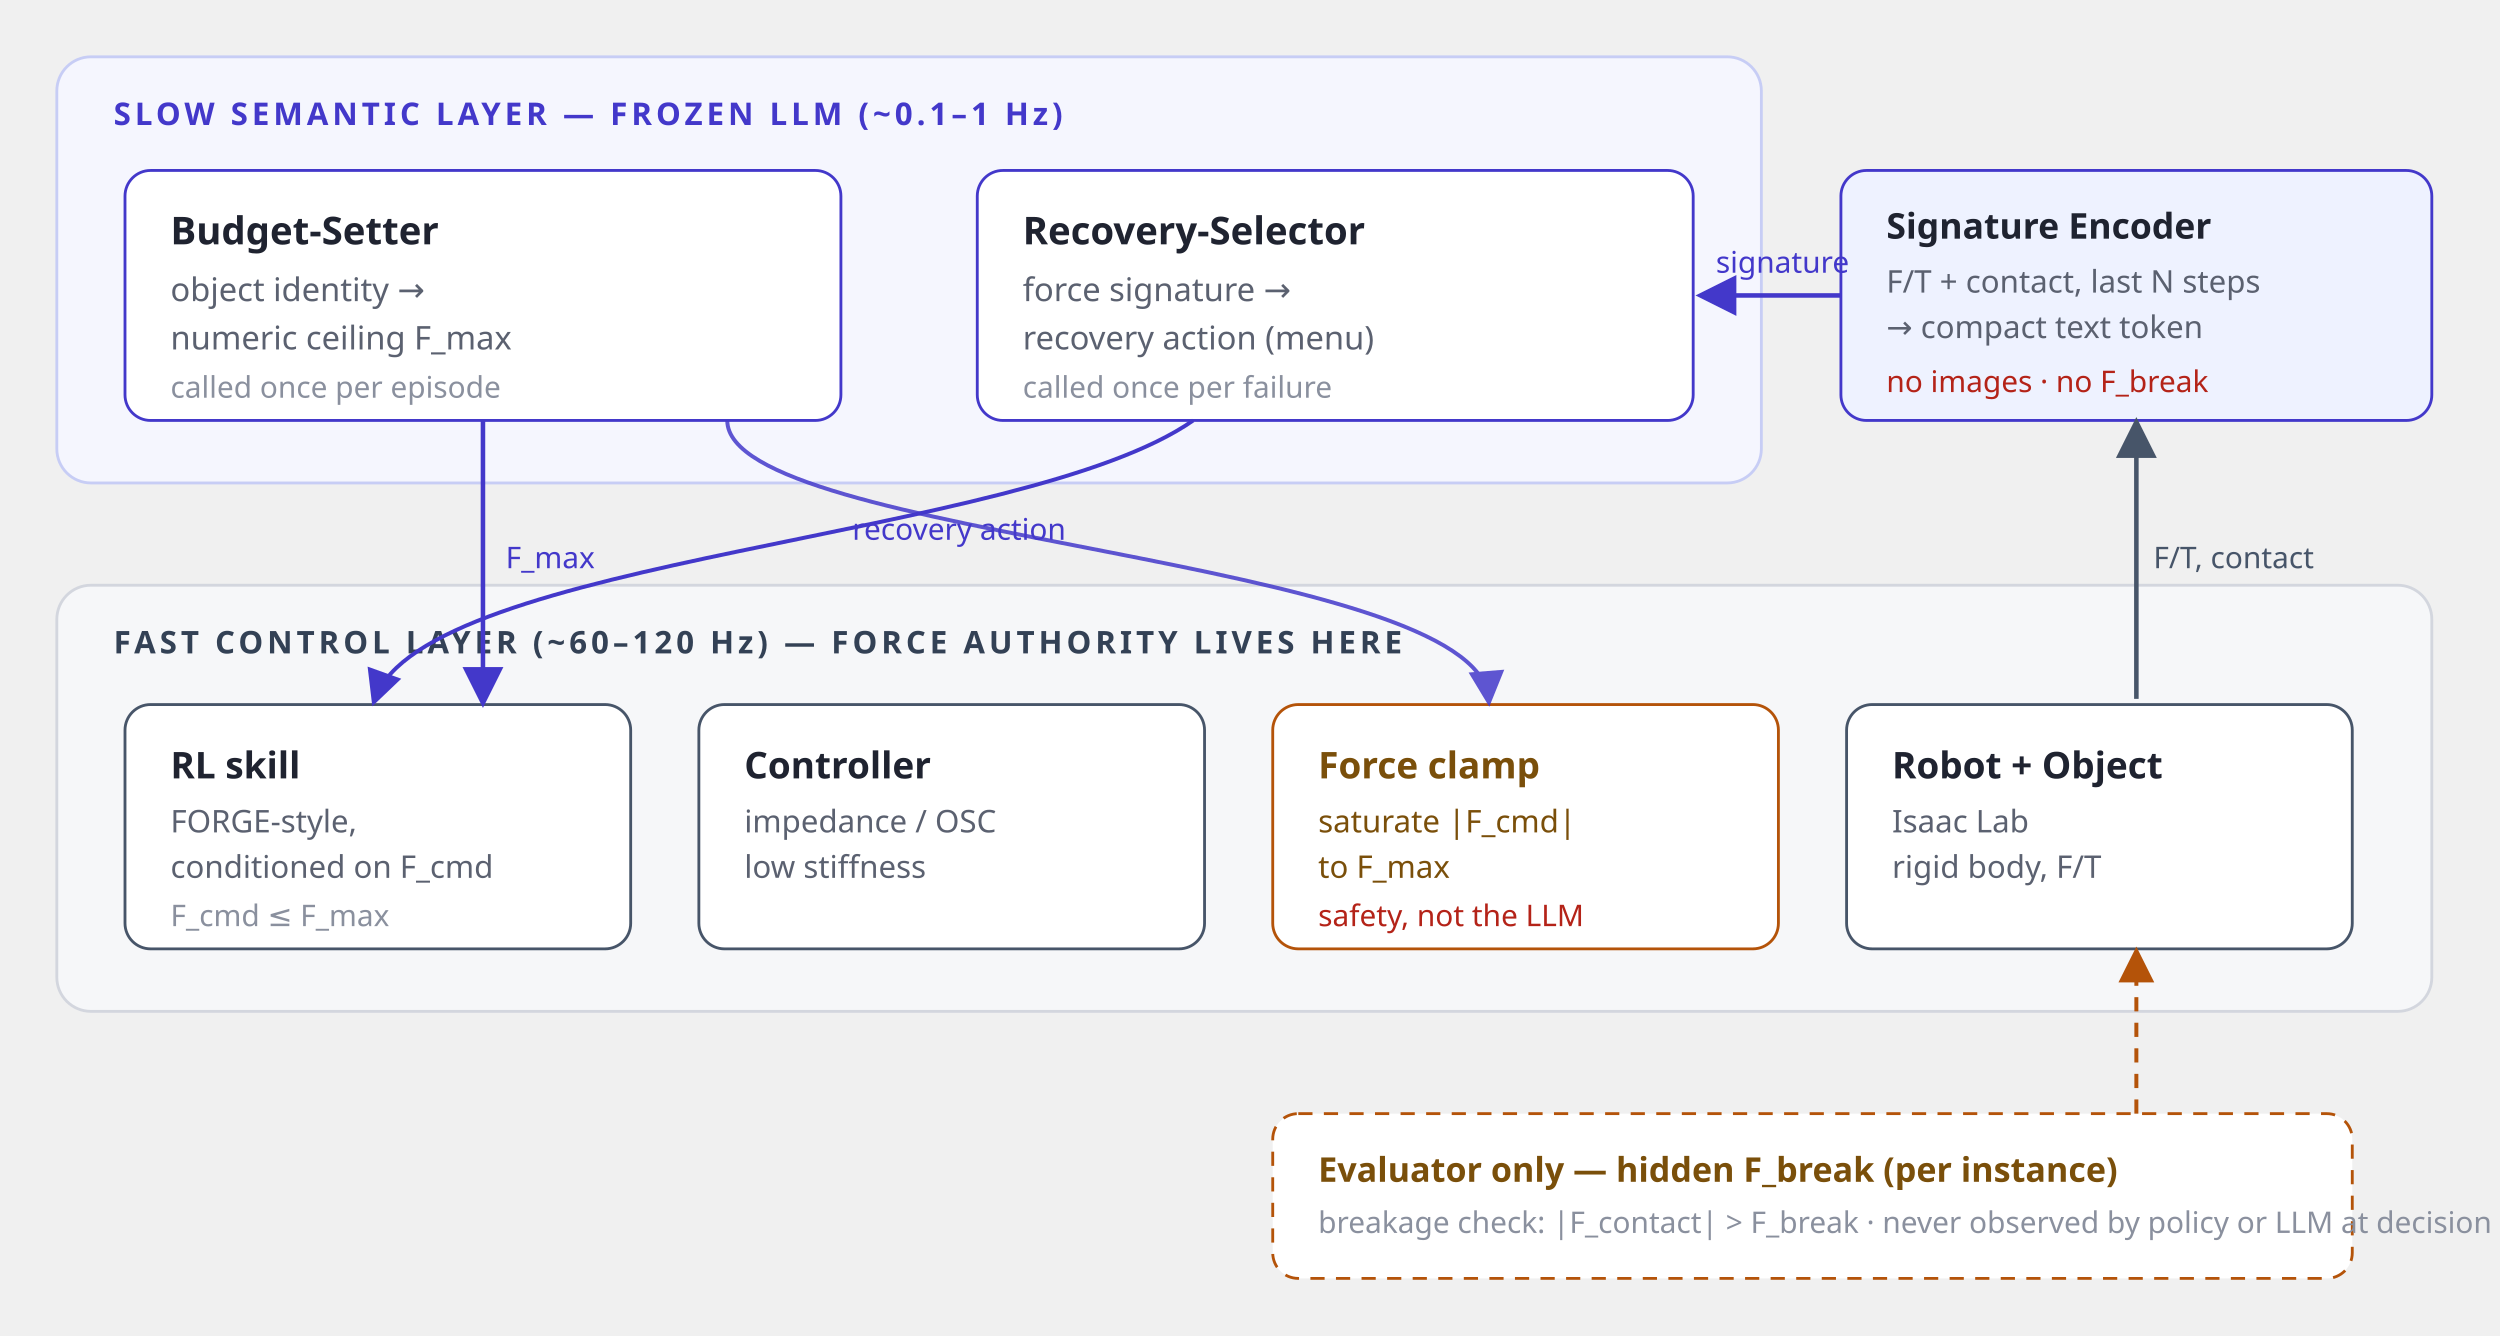
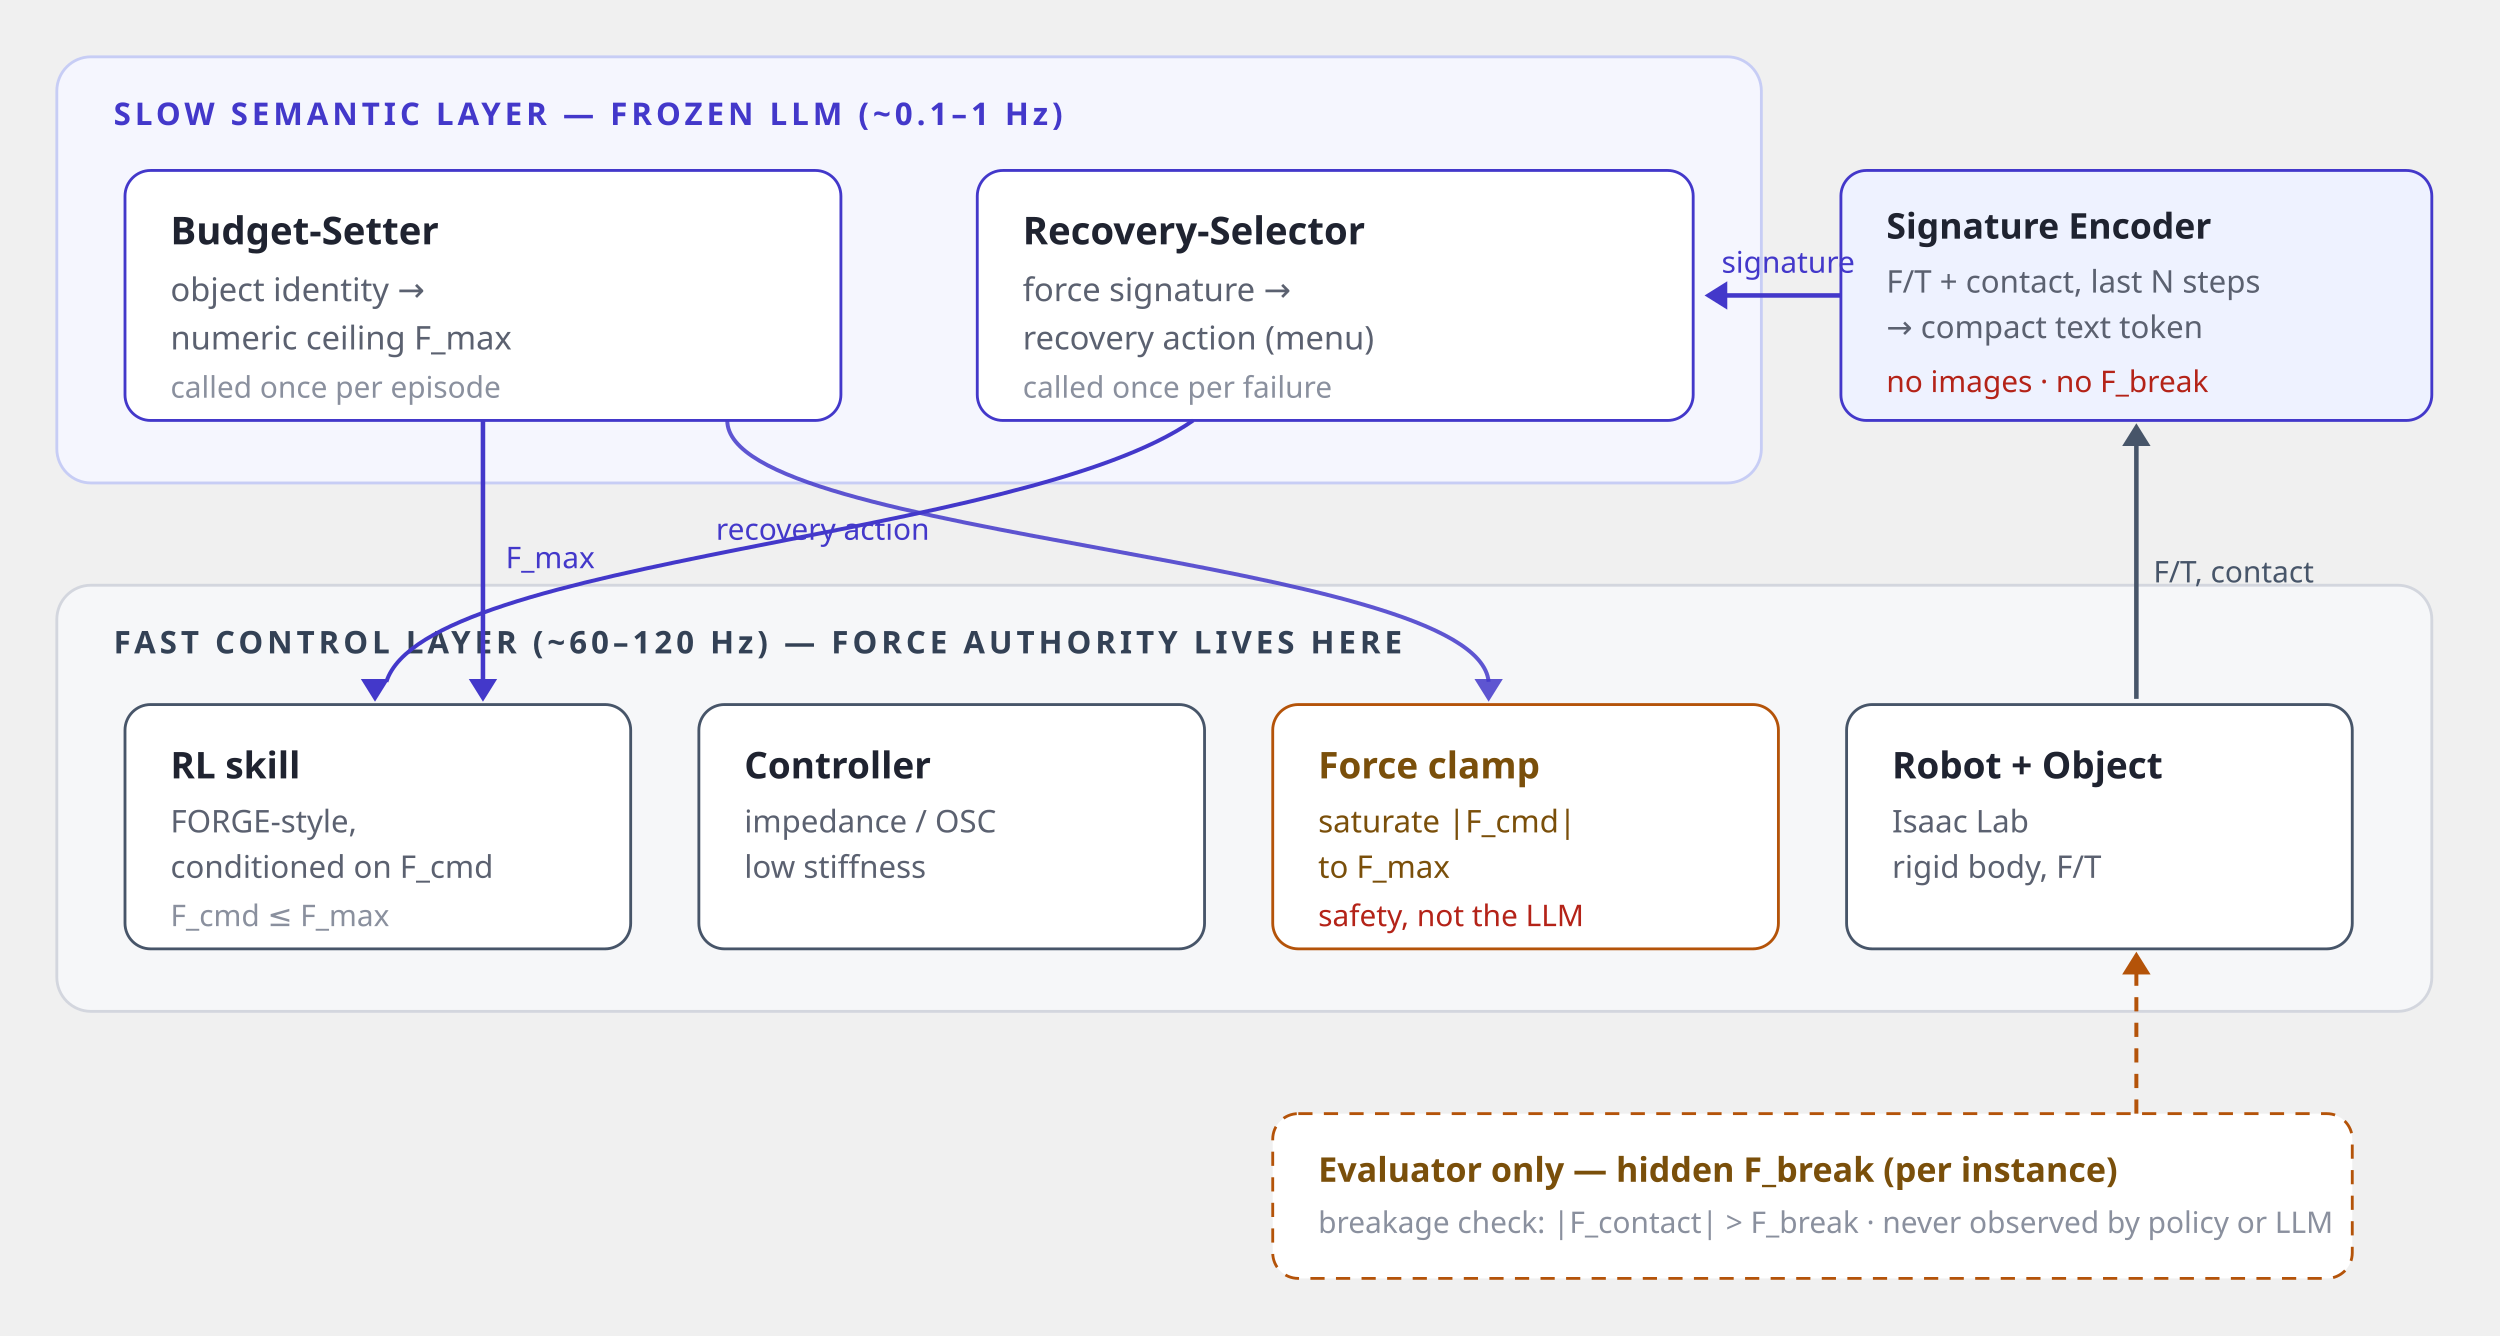
- <svg viewBox="0 0 880 470" role="img" aria-label="Two-layer architecture block diagram">
-   <defs>
-     <marker id="arrow" markerWidth="9" markerHeight="9" refX="7" refY="4.5" orient="auto">
-       <path d="M0,0 L9,4.5 L0,9 z" fill="#4338ca" />
-     </marker>
-     <marker id="arrow-s" markerWidth="9" markerHeight="9" refX="7" refY="4.5" orient="auto">
-       <path d="M0,0 L9,4.5 L0,9 z" fill="#475569" />
-     </marker>
-     <marker id="arrow-a" markerWidth="9" markerHeight="9" refX="7" refY="4.5" orient="auto">
-       <path d="M0,0 L9,4.5 L0,9 z" fill="#b45309" />
-     </marker>
-   </defs>
+ <svg xmlns="http://www.w3.org/2000/svg" viewBox="0 0 880 470" width="880" height="470" role="img" aria-label="Two-layer architecture block diagram">
  <rect x="20" y="20" width="600" height="150" rx="12" fill="#f5f6fe" stroke="#c7cdf5" />
  <text x="40" y="44" font-size="11" letter-spacing="1.4" fill="#4338ca" font-weight="700" font-family="sans-serif">SLOW SEMANTIC LAYER — FROZEN LLM (~0.1–1 Hz)</text>
  <rect x="44" y="60" width="252" height="88" rx="9" fill="#fff" stroke="#4338ca" />
  <text x="60" y="86" font-size="13.5" fill="#1f2330" font-weight="700" font-family="sans-serif">Budget-Setter</text>
  <text x="60" y="106" font-size="11.5" fill="#5b6170" font-family="sans-serif">object identity →</text>
  <text x="60" y="123" font-size="11.5" fill="#5b6170" font-family="sans-serif">numeric ceiling F_max</text>
  <text x="60" y="140" font-size="10.5" fill="#8a909e" font-family="sans-serif">called once per episode</text>
  <rect x="344" y="60" width="252" height="88" rx="9" fill="#fff" stroke="#4338ca" />
  <text x="360" y="86" font-size="13.5" fill="#1f2330" font-weight="700" font-family="sans-serif">Recovery-Selector</text>
  <text x="360" y="106" font-size="11.5" fill="#5b6170" font-family="sans-serif">force signature →</text>
  <text x="360" y="123" font-size="11.5" fill="#5b6170" font-family="sans-serif">recovery action (menu)</text>
  <text x="360" y="140" font-size="10.5" fill="#8a909e" font-family="sans-serif">called once per failure</text>
-   <rect x="648" y="60" width="208" height="88" rx="9" fill="#eef2ff" stroke="#4338ca" stroke-dasharray="0" />
+   <rect x="648" y="60" width="208" height="88" rx="9" fill="#eef2ff" stroke="#4338ca" />
  <text x="664" y="84" font-size="12.5" fill="#1f2330" font-weight="700" font-family="sans-serif">Signature Encoder</text>
  <text x="664" y="103" font-size="11" fill="#5b6170" font-family="sans-serif">F/T + contact, last N steps</text>
  <text x="664" y="119" font-size="11" fill="#5b6170" font-family="sans-serif">→ compact text token</text>
  <text x="664" y="138" font-size="10.5" fill="#b42318" font-family="sans-serif">no images · no F_break</text>
  <rect x="20" y="206" width="836" height="150" rx="12" fill="#f6f7f9" stroke="#d3d6de" />
  <text x="40" y="230" font-size="11" letter-spacing="1.4" fill="#334155" font-weight="700" font-family="sans-serif">FAST CONTROL LAYER (~60–120 Hz) — FORCE AUTHORITY LIVES HERE</text>
  <rect x="44" y="248" width="178" height="86" rx="9" fill="#fff" stroke="#475569" />
  <text x="60" y="274" font-size="13" fill="#1f2330" font-weight="700" font-family="sans-serif">RL skill</text>
  <text x="60" y="293" font-size="11" fill="#5b6170" font-family="sans-serif">FORGE-style,</text>
  <text x="60" y="309" font-size="11" fill="#5b6170" font-family="sans-serif">conditioned on F_cmd</text>
  <text x="60" y="326" font-size="10.5" fill="#8a909e" font-family="sans-serif">F_cmd ≤ F_max</text>
  <rect x="246" y="248" width="178" height="86" rx="9" fill="#fff" stroke="#475569" />
  <text x="262" y="274" font-size="13" fill="#1f2330" font-weight="700" font-family="sans-serif">Controller</text>
  <text x="262" y="293" font-size="11" fill="#5b6170" font-family="sans-serif">impedance / OSC</text>
  <text x="262" y="309" font-size="11" fill="#5b6170" font-family="sans-serif">low stiffness</text>
  <rect x="448" y="248" width="178" height="86" rx="9" fill="#fff" stroke="#b45309" />
  <text x="464" y="274" font-size="13" fill="#7a4f0a" font-weight="700" font-family="sans-serif">Force clamp</text>
  <text x="464" y="293" font-size="11" fill="#7a4f0a" font-family="sans-serif">saturate |F_cmd|</text>
  <text x="464" y="309" font-size="11" fill="#7a4f0a" font-family="sans-serif">to F_max</text>
  <text x="464" y="326" font-size="10.5" fill="#b42318" font-family="sans-serif">safety, not the LLM</text>
  <rect x="650" y="248" width="178" height="86" rx="9" fill="#fff" stroke="#475569" />
  <text x="666" y="274" font-size="13" fill="#1f2330" font-weight="700" font-family="sans-serif">Robot + Object</text>
  <text x="666" y="293" font-size="11" fill="#5b6170" font-family="sans-serif">Isaac Lab</text>
  <text x="666" y="309" font-size="11" fill="#5b6170" font-family="sans-serif">rigid body, F/T</text>
  <rect x="448" y="392" width="380" height="58" rx="9" fill="#fff" stroke="#b45309" stroke-dasharray="5 4" />
  <text x="464" y="416" font-size="12" fill="#7a4f0a" font-weight="700" font-family="sans-serif">Evaluator only — hidden F_break (per instance)</text>
-   <text x="464" y="434" font-size="10.5" fill="#8a909e" font-family="sans-serif">breakage check: |F_contact| &gt; F_break · never observed by policy or LLM at decision time</text>
-   <path d="M170 148 L170 246" fill="none" stroke="#4338ca" stroke-width="1.6" marker-end="url(#arrow)" />
+   <text x="464" y="434" font-size="10.5" fill="#8a909e" font-family="sans-serif">breakage check: |F_contact| &gt; F_break · never observed by policy or LLM</text>
+   <line x1="170" y1="148" x2="170" y2="240" stroke="#4338ca" stroke-width="1.6" />
+   <polygon points="170,247 165,239 175,239" fill="#4338ca" />
  <text x="178" y="200" font-size="10.5" fill="#4338ca" font-family="sans-serif">F_max</text>
-   <path d="M256 148 C 256 190, 520 196, 524 246" fill="none" stroke="#4338ca" stroke-width="1.4" marker-end="url(#arrow)" opacity="0.85" />
-   <path d="M420 148 C 360 190, 150 196, 132 246" fill="none" stroke="#4338ca" stroke-width="1.4" marker-end="url(#arrow)" />
-   <text x="300" y="190" font-size="10.5" fill="#4338ca" font-family="sans-serif">recovery action</text>
-   <path d="M752 246 L752 150" fill="none" stroke="#475569" stroke-width="1.6" marker-end="url(#arrow-s)" />
-   <text x="758" y="200" font-size="10.5" fill="#475569" font-family="sans-serif">F/T, contact</text>
-   <path d="M648 104 L600 104" fill="none" stroke="#4338ca" stroke-width="1.6" marker-end="url(#arrow)" />
-   <text x="604" y="96" font-size="10.5" fill="#4338ca" font-family="sans-serif">signature</text>
-   <path d="M752 392 L752 336" fill="none" stroke="#b45309" stroke-width="1.4" stroke-dasharray="5 4" marker-end="url(#arrow-a)" />
+   <path d="M256 148 C 256 190, 520 196, 524 240" fill="none" stroke="#4338ca" stroke-width="1.4" opacity="0.85" />
+   <polygon points="524,247 519,239 529,239" fill="#4338ca" opacity="0.85" />
+   <path d="M420 148 C 360 190, 150 196, 136 240" fill="none" stroke="#4338ca" stroke-width="1.4" />
+   <polygon points="132,247 127,239 137,239" fill="#4338ca" />
+   <text x="252" y="190" font-size="10.5" fill="#4338ca" font-family="sans-serif">recovery action</text>
+   <line x1="752" y1="246" x2="752" y2="156" stroke="#475569" stroke-width="1.6" />
+   <polygon points="752,149 747,157 757,157" fill="#475569" />
+   <text x="758" y="205" font-size="10.5" fill="#475569" font-family="sans-serif">F/T, contact</text>
+   <line x1="648" y1="104" x2="607" y2="104" stroke="#4338ca" stroke-width="1.6" />
+   <polygon points="600,104 608,99 608,109" fill="#4338ca" />
+   <text x="606" y="96" font-size="10.5" fill="#4338ca" font-family="sans-serif">signature</text>
+   <line x1="752" y1="392" x2="752" y2="342" stroke="#b45309" stroke-width="1.4" stroke-dasharray="5 4" />
+   <polygon points="752,335 747,343 757,343" fill="#b45309" />
</svg>
